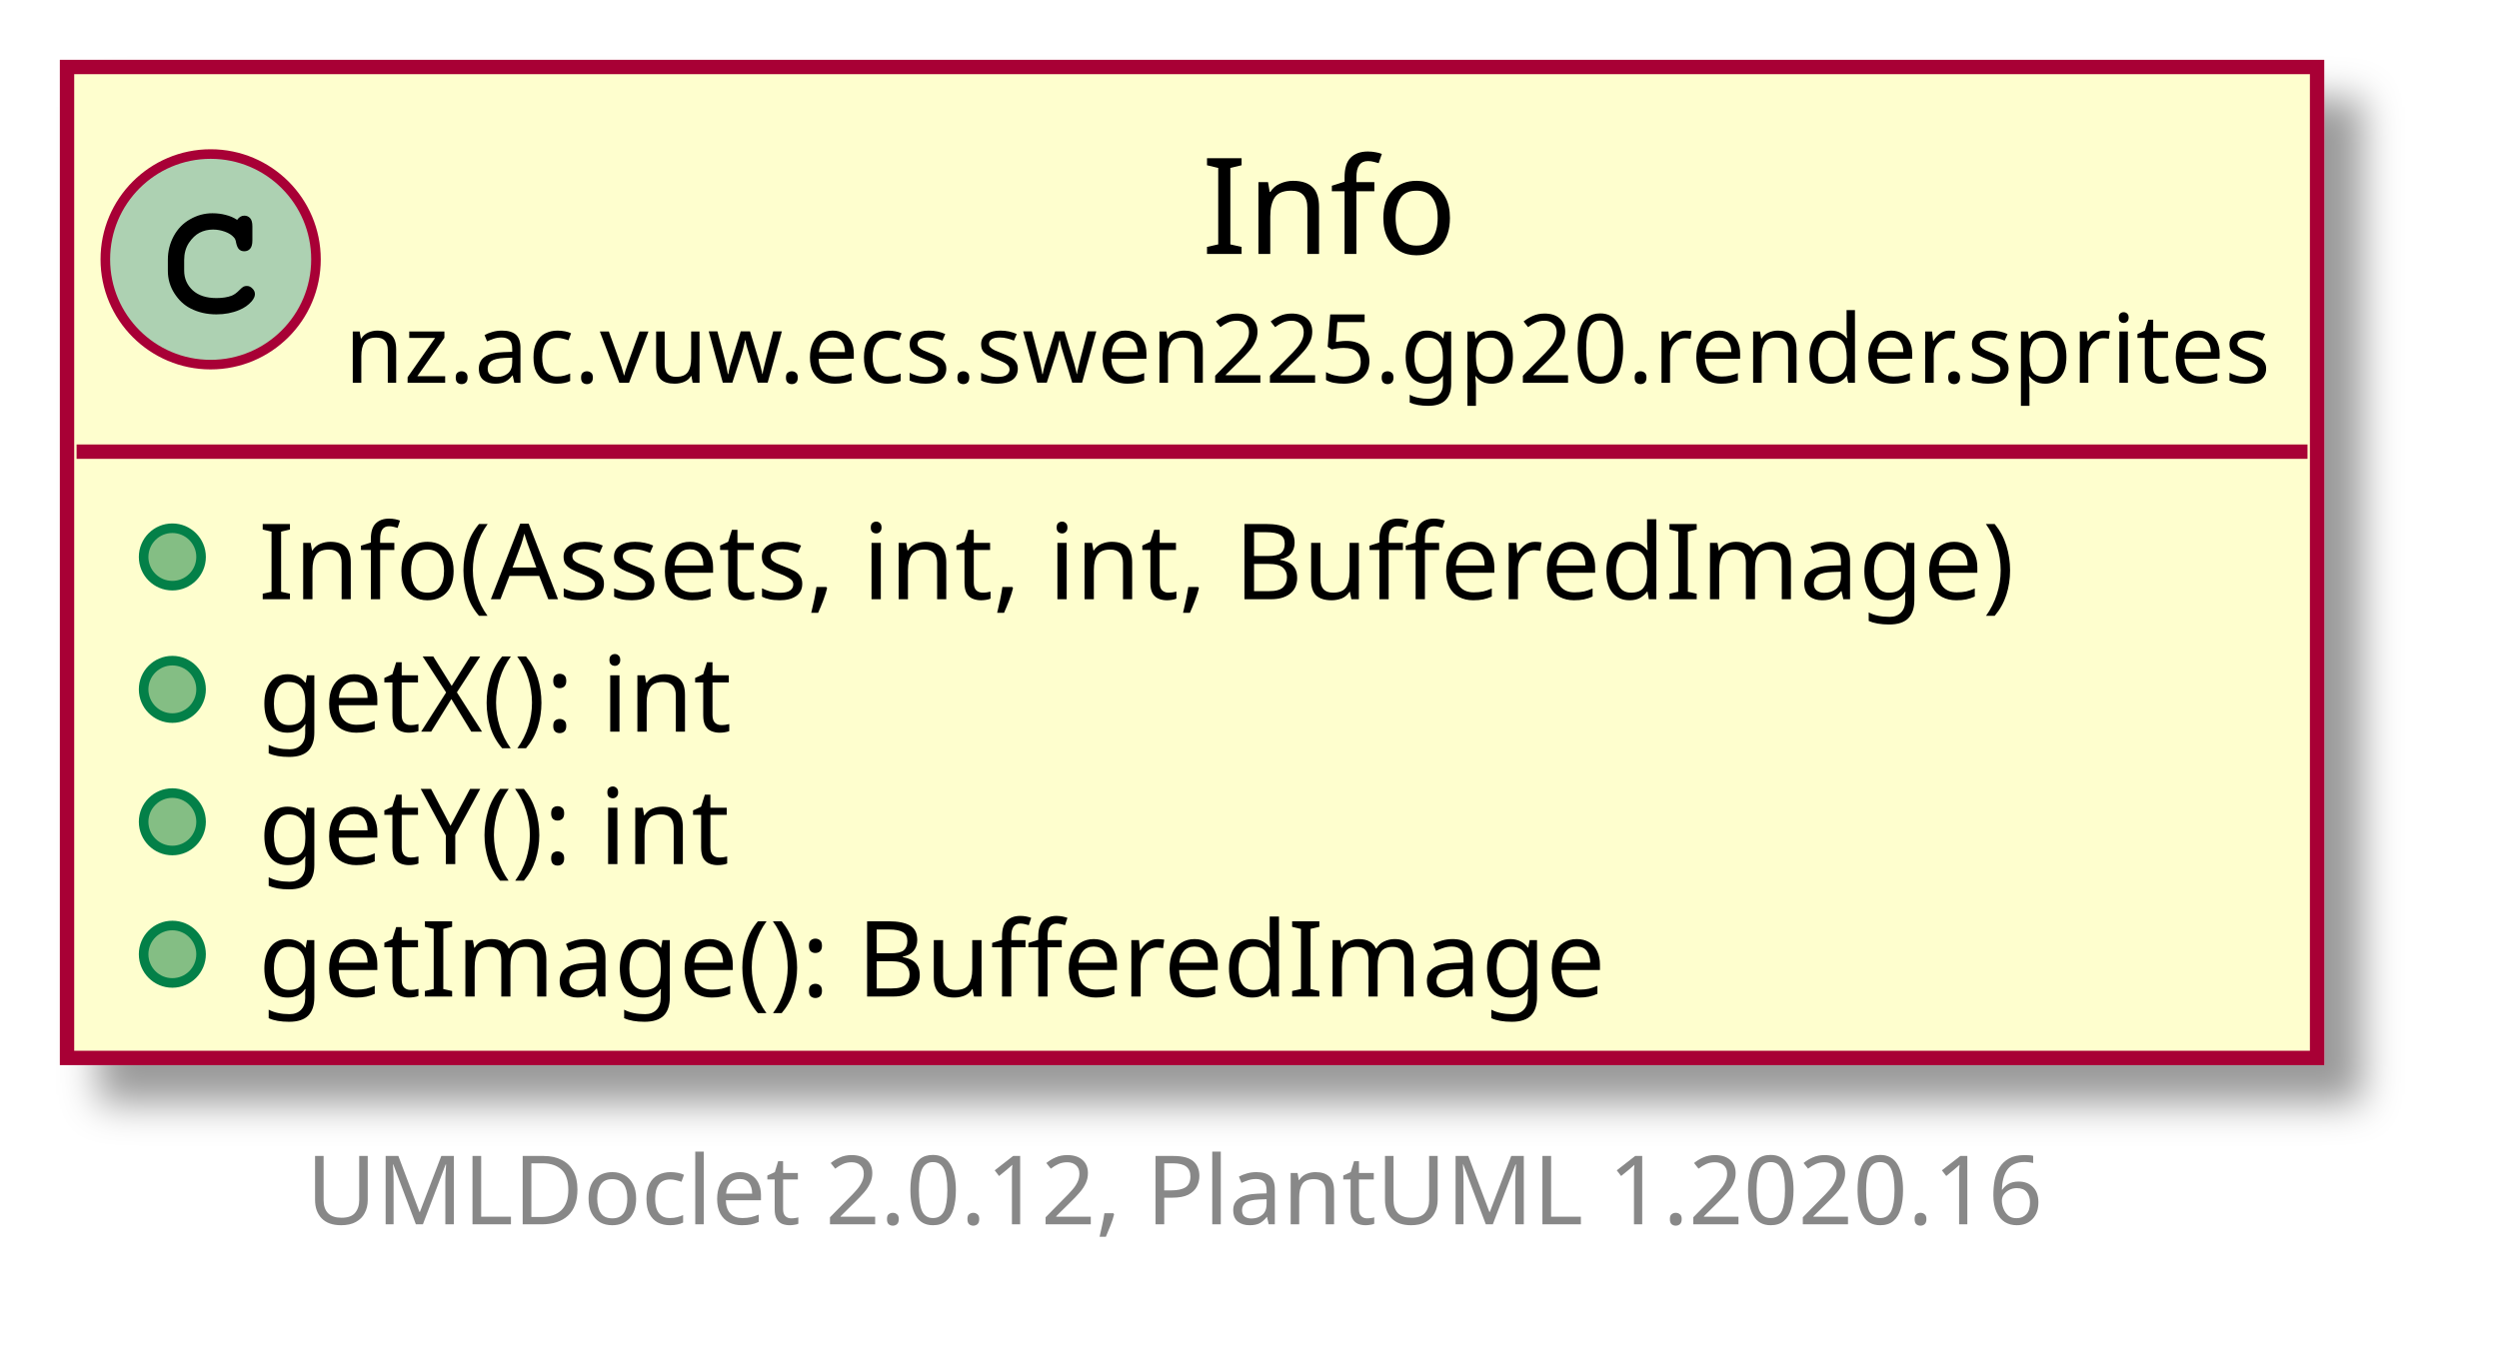
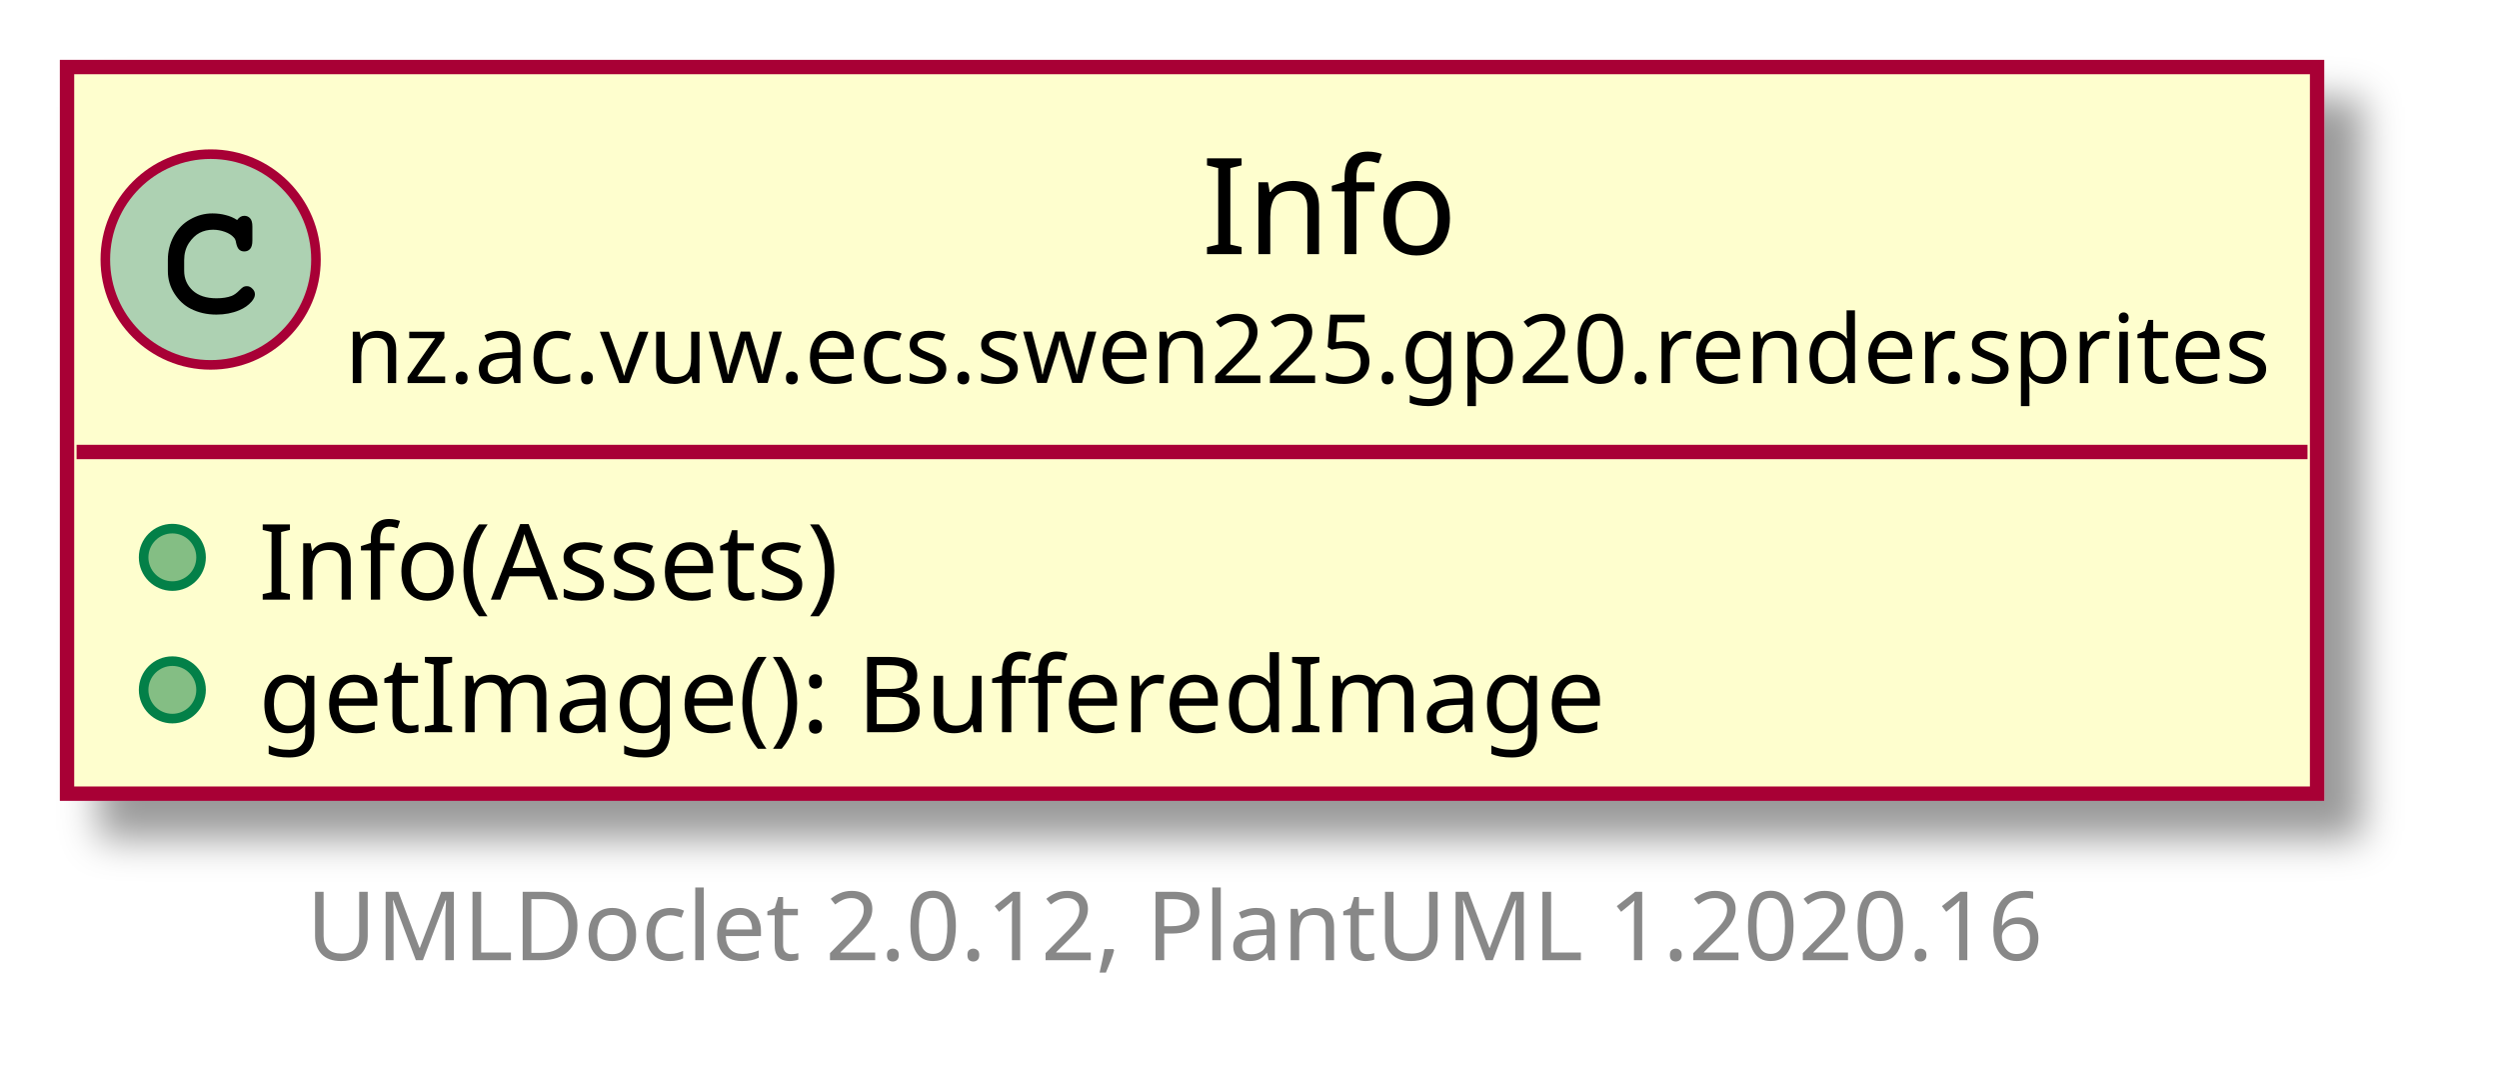
- <svg xmlns="http://www.w3.org/2000/svg" xmlns:xlink="http://www.w3.org/1999/xlink" contentScriptType="application/ecmascript" contentStyleType="text/css" height="141px" preserveAspectRatio="none" style="width:261px;height:141px;" version="1.1" viewBox="0 0 261 141" width="261px" zoomAndPan="magnify">
+ <svg xmlns="http://www.w3.org/2000/svg" xmlns:xlink="http://www.w3.org/1999/xlink" contentScriptType="application/ecmascript" contentStyleType="text/css" height="113px" preserveAspectRatio="none" style="width:261px;height:113px;" version="1.1" viewBox="0 0 261 113" width="261px" zoomAndPan="magnify">
  <defs>
-     <filter height="300%" id="fip32ah5b56cg" width="300%" x="-1" y="-1">
+     <filter height="300%" id="f1ajftrzmuyyun" width="300%" x="-1" y="-1">
      <feGaussianBlur result="blurOut" stdDeviation="2.0" />
      <feColorMatrix in="blurOut" result="blurOut2" type="matrix" values="0 0 0 0 0 0 0 0 0 0 0 0 0 0 0 0 0 0 .4 0" />
      <feOffset dx="4.0" dy="4.0" in="blurOut2" result="blurOut3" />
      <feBlend in="SourceGraphic" in2="blurOut3" mode="normal" />
    </filter>
  </defs>
  <g>
    <a href="Info.html" target="_top" title="Info.html" xlink:actuate="onRequest" xlink:href="Info.html" xlink:show="new" xlink:title="Info.html" xlink:type="simple">
-       <rect codeLine="5" fill="#FEFECE" filter="url(#fip32ah5b56cg)" height="103.531" id="nz.ac.vuw.ecs.swen225.gp20.render.sprites.Info" style="stroke: #A80036; stroke-width: 1.5;" width="235" x="7" y="7" />
+       <rect codeLine="5" fill="#FEFECE" filter="url(#f1ajftrzmuyyun)" height="75.859" id="nz.ac.vuw.ecs.swen225.gp20.render.sprites.Info" style="stroke: #A80036; stroke-width: 1.5;" width="235" x="7" y="7" />
      <ellipse cx="22" cy="27.094" fill="#ADD1B2" rx="11" ry="11" style="stroke: #A80036; stroke-width: 1.0;" />
      <path d="M24.766,22.969 Q24.922,22.75 25.109,22.641 Q25.297,22.531 25.516,22.531 Q25.891,22.531 26.125,22.797 Q26.359,23.047 26.359,23.656 L26.359,25.109 Q26.359,25.719 26.125,25.984 Q25.891,26.25 25.516,26.25 Q25.172,26.25 24.969,26.047 Q24.766,25.859 24.656,25.344 Q24.609,24.984 24.422,24.797 Q24.094,24.422 23.484,24.203 Q22.875,23.984 22.25,23.984 Q21.484,23.984 20.844,24.312 Q20.219,24.641 19.719,25.391 Q19.234,26.141 19.234,27.172 L19.234,28.266 Q19.234,29.5 20.125,30.328 Q21.016,31.141 22.609,31.141 Q23.547,31.141 24.203,30.891 Q24.594,30.734 25.016,30.297 Q25.281,30.031 25.422,29.953 Q25.578,29.875 25.781,29.875 Q26.109,29.875 26.359,30.141 Q26.625,30.391 26.625,30.734 Q26.625,31.078 26.281,31.484 Q25.781,32.062 24.984,32.391 Q23.906,32.844 22.609,32.844 Q21.094,32.844 19.891,32.219 Q18.906,31.719 18.219,30.656 Q17.531,29.578 17.531,28.297 L17.531,27.141 Q17.531,25.812 18.141,24.672 Q18.766,23.516 19.859,22.906 Q20.953,22.281 22.188,22.281 Q22.922,22.281 23.562,22.453 Q24.219,22.609 24.766,22.969 Z " />
      <text fill="#000000" font-family="sans-serif" font-size="14" lengthAdjust="spacingAndGlyphs" textLength="24" x="125.5" y="26.533">Info</text>
      <text fill="#000000" font-family="sans-serif" font-size="10" lengthAdjust="spacingAndGlyphs" textLength="203" x="36" y="39.99">nz.ac.vuw.ecs.swen225.gp20.render.sprites</text>
      <line style="stroke: #A80036; stroke-width: 1.5;" x1="8" x2="241" y1="47.188" y2="47.188" />
      <ellipse cx="18" cy="58.188" fill="#84BE84" rx="3" ry="3" style="stroke: #038048; stroke-width: 1.0;" />
-       <text fill="#000000" font-family="sans-serif" font-size="11" lengthAdjust="spacingAndGlyphs" textLength="171" x="27" y="62.606">Info(Assets, int, int, BufferedImage)</text>
+       <text fill="#000000" font-family="sans-serif" font-size="11" lengthAdjust="spacingAndGlyphs" textLength="60" x="27" y="62.606">Info(Assets)</text>
      <ellipse cx="18" cy="72.023" fill="#84BE84" rx="3" ry="3" style="stroke: #038048; stroke-width: 1.0;" />
-       <text fill="#000000" font-family="sans-serif" font-size="11" lengthAdjust="spacingAndGlyphs" textLength="47" x="27" y="76.442">getX(): int</text>
-       <ellipse cx="18" cy="85.859" fill="#84BE84" rx="3" ry="3" style="stroke: #038048; stroke-width: 1.0;" />
-       <text fill="#000000" font-family="sans-serif" font-size="11" lengthAdjust="spacingAndGlyphs" textLength="47" x="27" y="90.278">getY(): int</text>
-       <ellipse cx="18" cy="99.695" fill="#84BE84" rx="3" ry="3" style="stroke: #038048; stroke-width: 1.0;" />
-       <text fill="#000000" font-family="sans-serif" font-size="11" lengthAdjust="spacingAndGlyphs" textLength="130" x="27" y="104.114">getImage(): BufferedImage</text>
+       <text fill="#000000" font-family="sans-serif" font-size="11" lengthAdjust="spacingAndGlyphs" textLength="130" x="27" y="76.442">getImage(): BufferedImage</text>
    </a>
-     <text fill="#888888" font-family="sans-serif" font-size="10" lengthAdjust="spacingAndGlyphs" textLength="185" x="32" y="127.912">UMLDoclet 2.0.12, PlantUML 1.2020.16</text>
+     <text fill="#888888" font-family="sans-serif" font-size="10" lengthAdjust="spacingAndGlyphs" textLength="185" x="32" y="100.24">UMLDoclet 2.0.12, PlantUML 1.2020.16</text>
  </g>
</svg>
